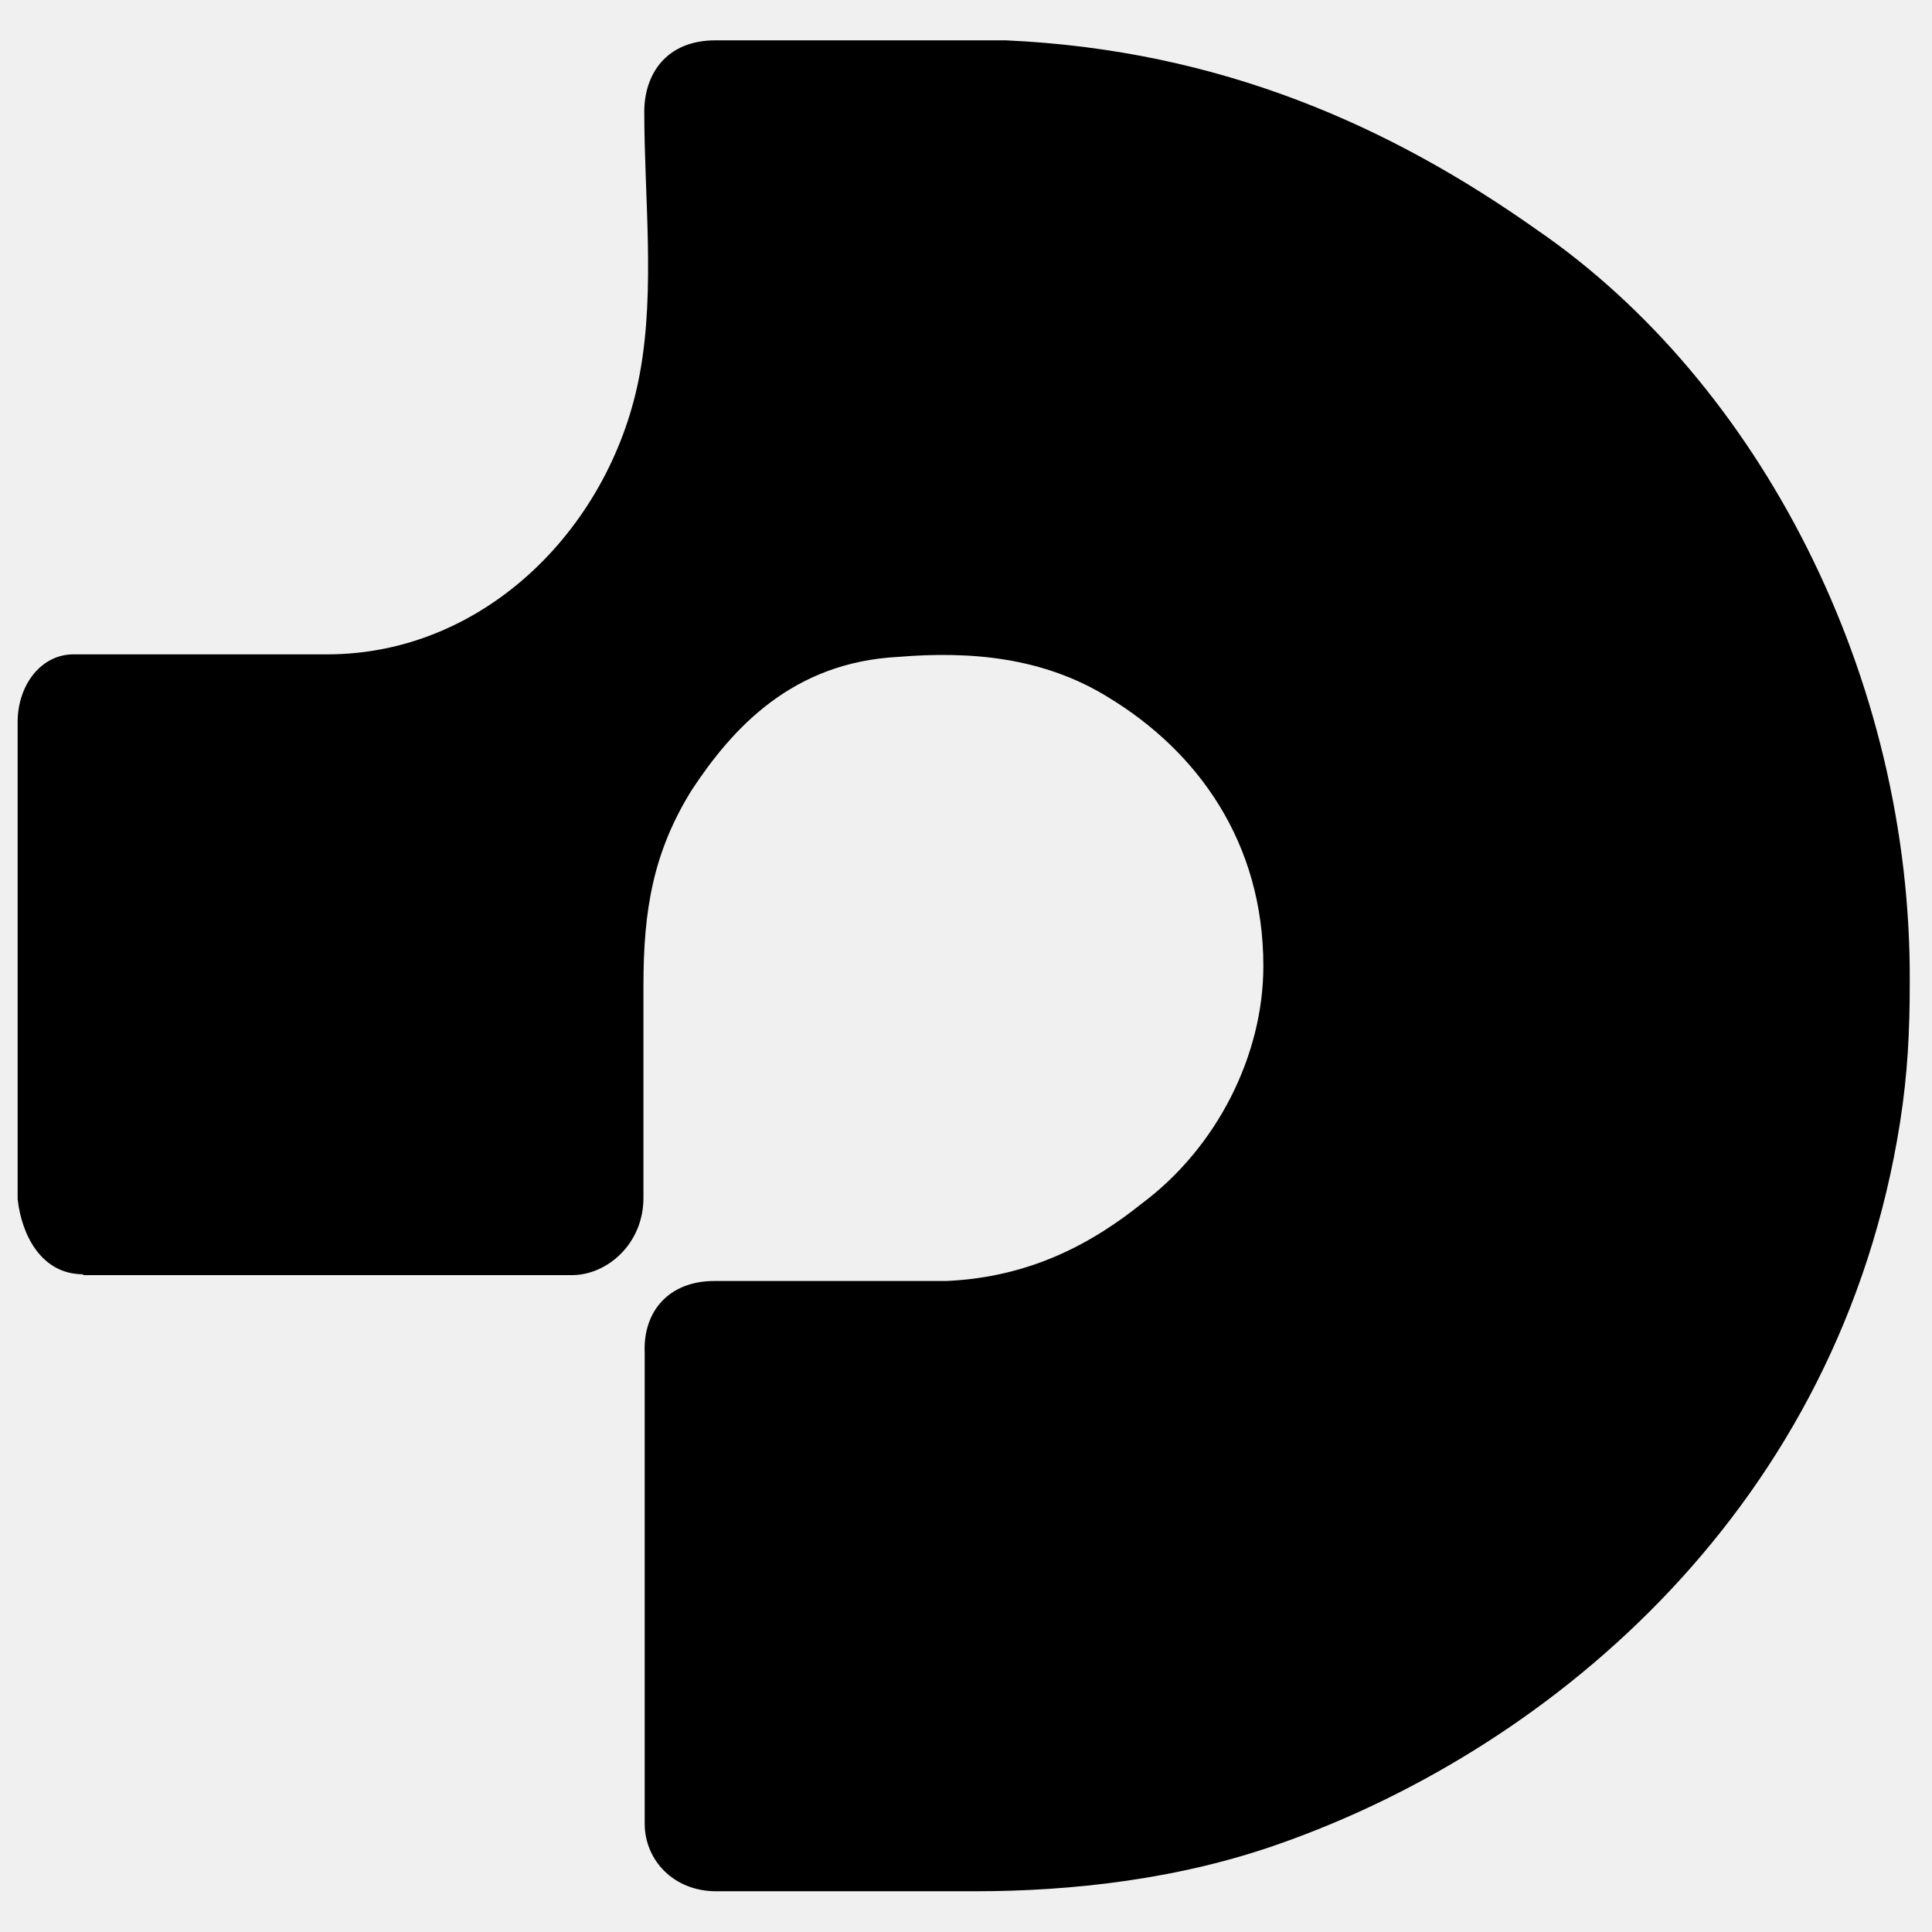
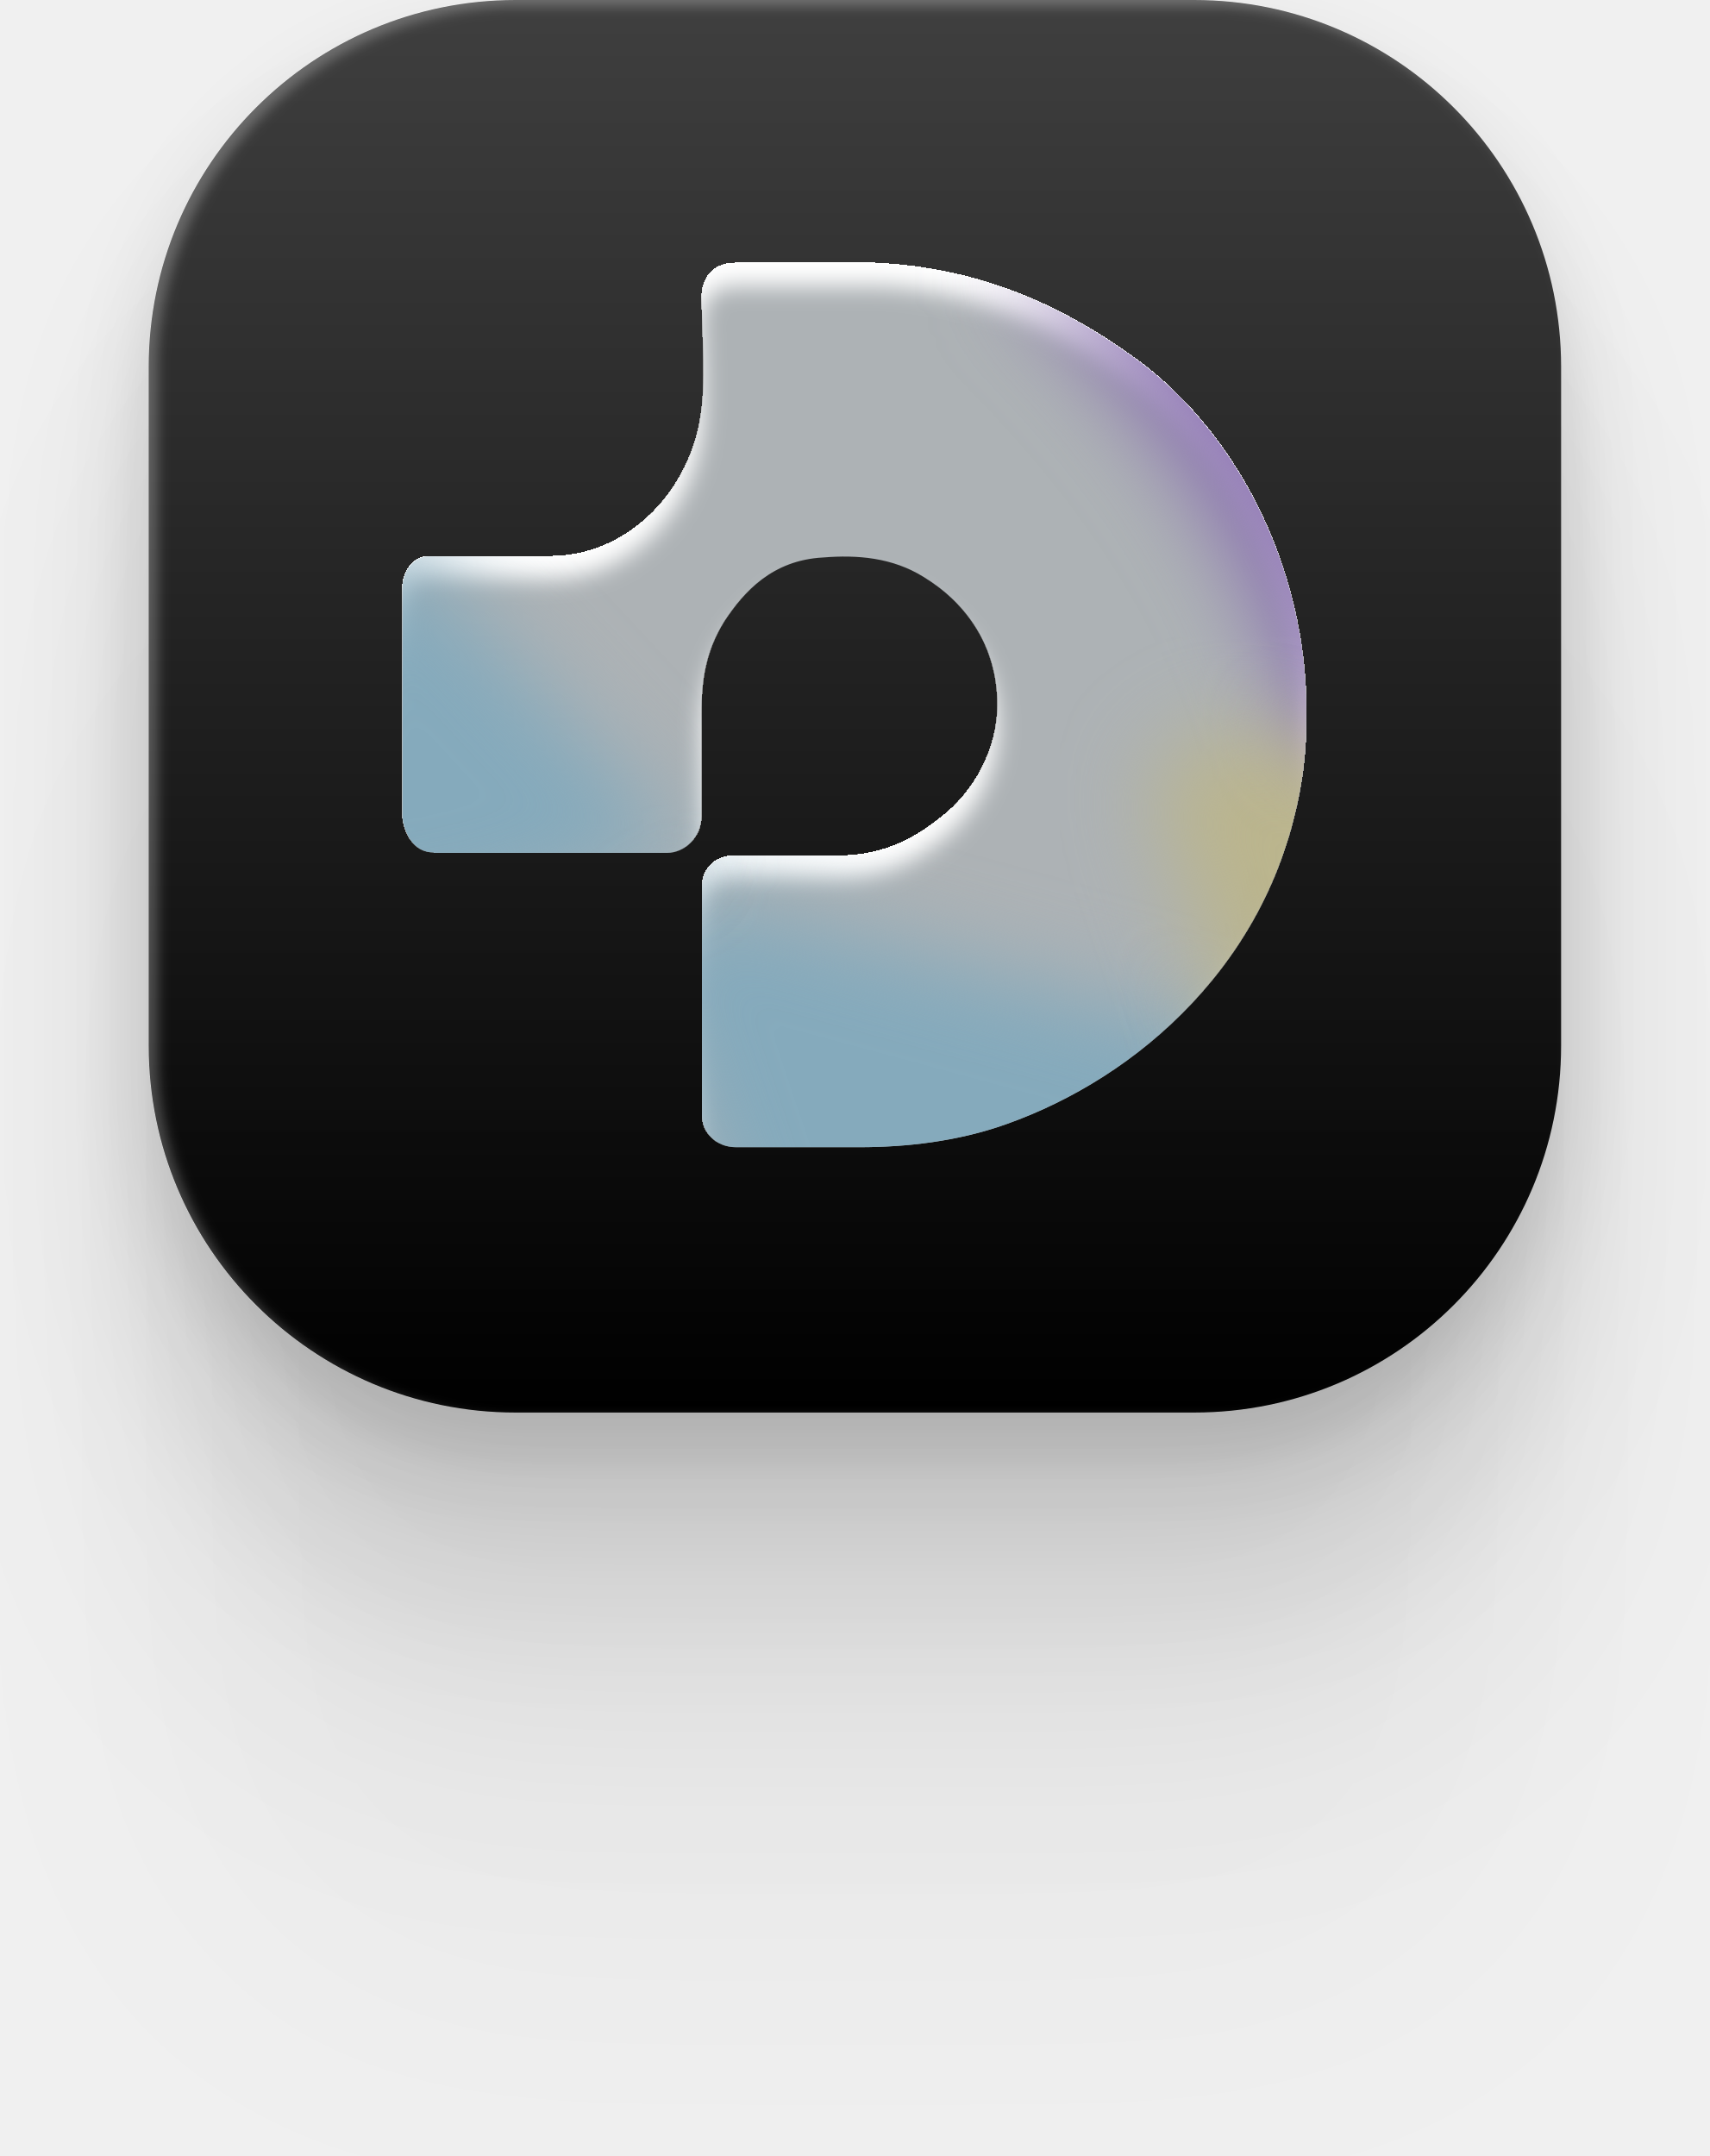
- <svg xmlns="http://www.w3.org/2000/svg" width="288" height="288" viewBox="0 0 288 288" fill="none">
-   <path d="M12.397 190.08H85.273C90.47 190.08 95.917 185.447 95.917 178.56V146.88C95.917 135.673 97.357 127.033 103.117 117.767C109.19 108.563 118.08 98.734 133.92 97.92C144.564 97.043 155.52 97.92 165.287 103.993C178.56 112.07 188.327 125.593 188.327 144C188.327 157.273 181.44 171.047 170.171 179.436C162.971 185.196 153.767 190.393 141.057 190.956H106.497C99.611 190.956 95.854 195.59 96.104 201.6V271.847C96.104 277.294 100.424 281.927 106.748 281.927H145.315C159.715 281.927 175.868 280.174 191.082 274.727C231.715 260.327 274.289 224.327 283.242 167.29C284.369 160.09 284.682 153.767 284.682 146.567C284.995 100.8 262.205 56.974 229.085 34.247C207.485 18.97 182.129 7.45 149.885 6.01H106.685C99.172 6.01 96.042 11.207 96.042 16.654C96.042 29.301 97.67 43.075 95.416 55.471C91.346 78.261 72.501 97.544 48.772 97.544H10.957C6.073 97.544 2.63 102.177 2.63 107.624V178.748C3.193 183.944 6.073 189.955 12.397 189.955V190.08Z" fill="currentColor" />
+ <svg xmlns="http://www.w3.org/2000/svg" width="46" height="58" viewBox="0 0 46 58" fill="none">
+   <g clip-path="url(#clip0_23_13)">
+     <g filter="url(#filter0_dddd_23_13)">
+       <g filter="url(#filter1_i_23_13)">
+         <rect x="4" width="38" height="38" rx="9.87" fill="url(#paint0_linear_23_13)" />
+       </g>
+       <g filter="url(#filter2_i_23_13)">
+         <path d="M11.669 22.943H17.952C18.4 22.943 18.869 22.543 18.869 21.95V19.218C18.869 18.252 18.994 17.507 19.49 16.709C20.014 15.915 20.78 15.068 22.146 14.997C23.064 14.922 24.008 14.997 24.85 15.521C25.994 16.217 26.836 17.383 26.836 18.97C26.836 20.114 26.243 21.302 25.271 22.025C24.65 22.522 23.857 22.97 22.761 23.018H19.782C19.188 23.018 18.864 23.418 18.886 23.936V29.992C18.886 30.462 19.258 30.861 19.803 30.861H23.128C24.37 30.861 25.762 30.71 27.074 30.241C30.577 28.999 34.248 25.895 35.019 20.978C35.117 20.357 35.144 19.812 35.144 19.191C35.17 15.246 33.206 11.467 30.35 9.508C28.488 8.191 26.302 7.198 23.522 7.074H19.798C19.15 7.074 18.88 7.522 18.88 7.991C18.88 9.082 19.021 10.269 18.826 11.338C18.475 13.303 16.851 14.965 14.805 14.965H11.545C11.124 14.965 10.827 15.364 10.827 15.834V21.966C10.876 22.414 11.124 22.932 11.669 22.932V22.943Z" fill="url(#paint1_linear_23_13)" />
+       </g>
+       <mask id="mask0_23_13" style="mask-type:alpha" maskUnits="userSpaceOnUse" x="10" y="7" width="26" height="24">
+         <path d="M11.669 22.943H17.952C18.4 22.943 18.869 22.543 18.869 21.95V19.218C18.869 18.252 18.994 17.507 19.49 16.709C20.014 15.915 20.78 15.068 22.146 14.997C23.064 14.922 24.008 14.997 24.85 15.521C25.994 16.217 26.836 17.383 26.836 18.97C26.836 20.114 26.243 21.302 25.271 22.025C24.65 22.522 23.857 22.97 22.761 23.018H19.782C19.188 23.018 18.864 23.418 18.886 23.936V29.992C18.886 30.462 19.258 30.861 19.803 30.861H23.128C24.37 30.861 25.762 30.71 27.074 30.241C30.577 28.999 34.248 25.895 35.019 20.978C35.117 20.357 35.144 19.812 35.144 19.191C35.17 15.246 33.206 11.467 30.35 9.508C28.488 8.191 26.302 7.198 23.522 7.074H19.798C19.15 7.074 18.88 7.522 18.88 7.991C18.88 9.082 19.021 10.269 18.826 11.338C18.475 13.303 16.851 14.965 14.805 14.965H11.545C11.124 14.965 10.827 15.364 10.827 15.834V21.966C10.876 22.414 11.124 22.932 11.669 22.932V22.943Z" fill="#ADB2B5" />
+       </mask>
+       <g mask="url(#mask0_23_13)">
+         <g filter="url(#filter3_f_23_13)">
+           <path d="M38.747 29.401L18.947 24.029L16.947 25.413C18.497 30.056 21.843 40.046 22.827 42.855C23.81 45.665 29.357 40.94 32.008 38.226L38.747 29.401Z" fill="#85AABC" />
+         </g>
+         <g filter="url(#filter4_f_23_13)">
+           <path d="M52.045 13.466L32.244 8.094L26.845 6.996C37.279 16.637 35.141 24.11 36.124 26.92C37.108 29.73 42.655 25.005 45.305 22.291L52.045 13.466Z" fill="#8A71B0" />
+         </g>
+         <g filter="url(#filter5_f_23_13)">
+           <path d="M52.705 24.912L32.904 19.54L30.905 20.924C32.455 25.567 35.801 35.557 36.784 38.367C37.768 41.176 43.315 36.451 45.965 33.737L52.705 24.912Z" fill="#BBB58D" />
+         </g>
+         <g filter="url(#filter6_f_23_13)">
+           <path d="M18.612 22.932L10.952 14.656H9.543C8.751 17.136 7.052 22.474 6.594 23.989C6.136 25.503 10.336 25.119 12.493 24.737L18.612 22.932Z" fill="#85AABC" />
+         </g>
+       </g>
+     </g>
+   </g>
+   <defs>
+     <filter id="filter0_dddd_23_13" x="-3" y="-1" width="52" height="63" filterUnits="userSpaceOnUse" color-interpolation-filters="sRGB">
+       <feFlood flood-opacity="0" result="BackgroundImageFix" />
+       <feColorMatrix in="SourceAlpha" type="matrix" values="0 0 0 0 0 0 0 0 0 0 0 0 0 0 0 0 0 0 127 0" result="hardAlpha" />
+       <feOffset dy="1" />
+       <feGaussianBlur stdDeviation="1" />
+       <feColorMatrix type="matrix" values="0 0 0 0 0 0 0 0 0 0 0 0 0 0 0 0 0 0 0.12 0" />
+       <feBlend mode="normal" in2="BackgroundImageFix" result="effect1_dropShadow_23_13" />
+       <feColorMatrix in="SourceAlpha" type="matrix" values="0 0 0 0 0 0 0 0 0 0 0 0 0 0 0 0 0 0 127 0" result="hardAlpha" />
+       <feOffset dy="4" />
+       <feGaussianBlur stdDeviation="2" />
+       <feColorMatrix type="matrix" values="0 0 0 0 0 0 0 0 0 0 0 0 0 0 0 0 0 0 0.11 0" />
+       <feBlend mode="normal" in2="effect1_dropShadow_23_13" result="effect2_dropShadow_23_13" />
+       <feColorMatrix in="SourceAlpha" type="matrix" values="0 0 0 0 0 0 0 0 0 0 0 0 0 0 0 0 0 0 127 0" result="hardAlpha" />
+       <feOffset dy="9" />
+       <feGaussianBlur stdDeviation="3" />
+       <feColorMatrix type="matrix" values="0 0 0 0 0 0 0 0 0 0 0 0 0 0 0 0 0 0 0.06 0" />
+       <feBlend mode="normal" in2="effect2_dropShadow_23_13" result="effect3_dropShadow_23_13" />
+       <feColorMatrix in="SourceAlpha" type="matrix" values="0 0 0 0 0 0 0 0 0 0 0 0 0 0 0 0 0 0 127 0" result="hardAlpha" />
+       <feOffset dy="17" />
+       <feGaussianBlur stdDeviation="3.5" />
+       <feColorMatrix type="matrix" values="0 0 0 0 0 0 0 0 0 0 0 0 0 0 0 0 0 0 0.02 0" />
+       <feBlend mode="normal" in2="effect3_dropShadow_23_13" result="effect4_dropShadow_23_13" />
+       <feBlend mode="normal" in="SourceGraphic" in2="effect4_dropShadow_23_13" result="shape" />
+     </filter>
+     <filter id="filter1_i_23_13" x="4" y="0" width="38.247" height="38.164" filterUnits="userSpaceOnUse" color-interpolation-filters="sRGB">
+       <feFlood flood-opacity="0" result="BackgroundImageFix" />
+       <feBlend mode="normal" in="SourceGraphic" in2="BackgroundImageFix" result="shape" />
+       <feColorMatrix in="SourceAlpha" type="matrix" values="0 0 0 0 0 0 0 0 0 0 0 0 0 0 0 0 0 0 127 0" result="hardAlpha" />
+       <feOffset dx="0.247" dy="0.165" />
+       <feGaussianBlur stdDeviation="0.165" />
+       <feComposite in2="hardAlpha" operator="arithmetic" k2="-1" k3="1" />
+       <feColorMatrix type="matrix" values="0 0 0 0 1 0 0 0 0 1 0 0 0 0 1 0 0 0 0.25 0" />
+       <feBlend mode="normal" in2="shape" result="effect1_innerShadow_23_13" />
+     </filter>
+     <filter id="filter2_i_23_13" x="10.827" y="7.074" width="24.317" height="24.404" filterUnits="userSpaceOnUse" color-interpolation-filters="sRGB">
+       <feFlood flood-opacity="0" result="BackgroundImageFix" />
+       <feBlend mode="normal" in="SourceGraphic" in2="BackgroundImageFix" result="shape" />
+       <feColorMatrix in="SourceAlpha" type="matrix" values="0 0 0 0 0 0 0 0 0 0 0 0 0 0 0 0 0 0 127 0" result="hardAlpha" />
+       <feOffset dy="0.616" />
+       <feGaussianBlur stdDeviation="0.308" />
+       <feComposite in2="hardAlpha" operator="arithmetic" k2="-1" k3="1" />
+       <feColorMatrix type="matrix" values="0 0 0 0 1 0 0 0 0 1 0 0 0 0 1 0 0 0 1 0" />
+       <feBlend mode="normal" in2="shape" result="effect1_innerShadow_23_13" />
+     </filter>
+     <filter id="filter3_f_23_13" x="14.57" y="21.652" width="26.555" height="24.443" filterUnits="userSpaceOnUse" color-interpolation-filters="sRGB">
+       <feFlood flood-opacity="0" result="BackgroundImageFix" />
+       <feBlend mode="normal" in="SourceGraphic" in2="BackgroundImageFix" result="shape" />
+       <feGaussianBlur stdDeviation="1.189" result="effect1_foregroundBlur_23_13" />
+     </filter>
+     <filter id="filter4_f_23_13" x="24.468" y="4.618" width="29.954" height="25.542" filterUnits="userSpaceOnUse" color-interpolation-filters="sRGB">
+       <feFlood flood-opacity="0" result="BackgroundImageFix" />
+       <feBlend mode="normal" in="SourceGraphic" in2="BackgroundImageFix" result="shape" />
+       <feGaussianBlur stdDeviation="1.189" result="effect1_foregroundBlur_23_13" />
+     </filter>
+     <filter id="filter5_f_23_13" x="28.527" y="17.163" width="26.555" height="24.443" filterUnits="userSpaceOnUse" color-interpolation-filters="sRGB">
+       <feFlood flood-opacity="0" result="BackgroundImageFix" />
+       <feBlend mode="normal" in="SourceGraphic" in2="BackgroundImageFix" result="shape" />
+       <feGaussianBlur stdDeviation="1.189" result="effect1_foregroundBlur_23_13" />
+     </filter>
+     <filter id="filter6_f_23_13" x="4.182" y="12.278" width="16.808" height="15.18" filterUnits="userSpaceOnUse" color-interpolation-filters="sRGB">
+       <feFlood flood-opacity="0" result="BackgroundImageFix" />
+       <feBlend mode="normal" in="SourceGraphic" in2="BackgroundImageFix" result="shape" />
+       <feGaussianBlur stdDeviation="1.189" result="effect1_foregroundBlur_23_13" />
+     </filter>
+     <linearGradient id="paint0_linear_23_13" x1="23" y1="0" x2="23" y2="38" gradientUnits="userSpaceOnUse">
+       <stop stop-color="#3F3F3F" />
+       <stop offset="1" />
+     </linearGradient>
+     <linearGradient id="paint1_linear_23_13" x1="22.985" y1="7.074" x2="22.985" y2="30.861" gradientUnits="userSpaceOnUse">
+       <stop stop-color="#ADB2B5" />
+       <stop offset="1" stop-color="#ADB2B5" />
+     </linearGradient>
+     <clipPath id="clip0_23_13">
+       <rect width="46" height="58" fill="white" />
+     </clipPath>
+   </defs>
</svg>
